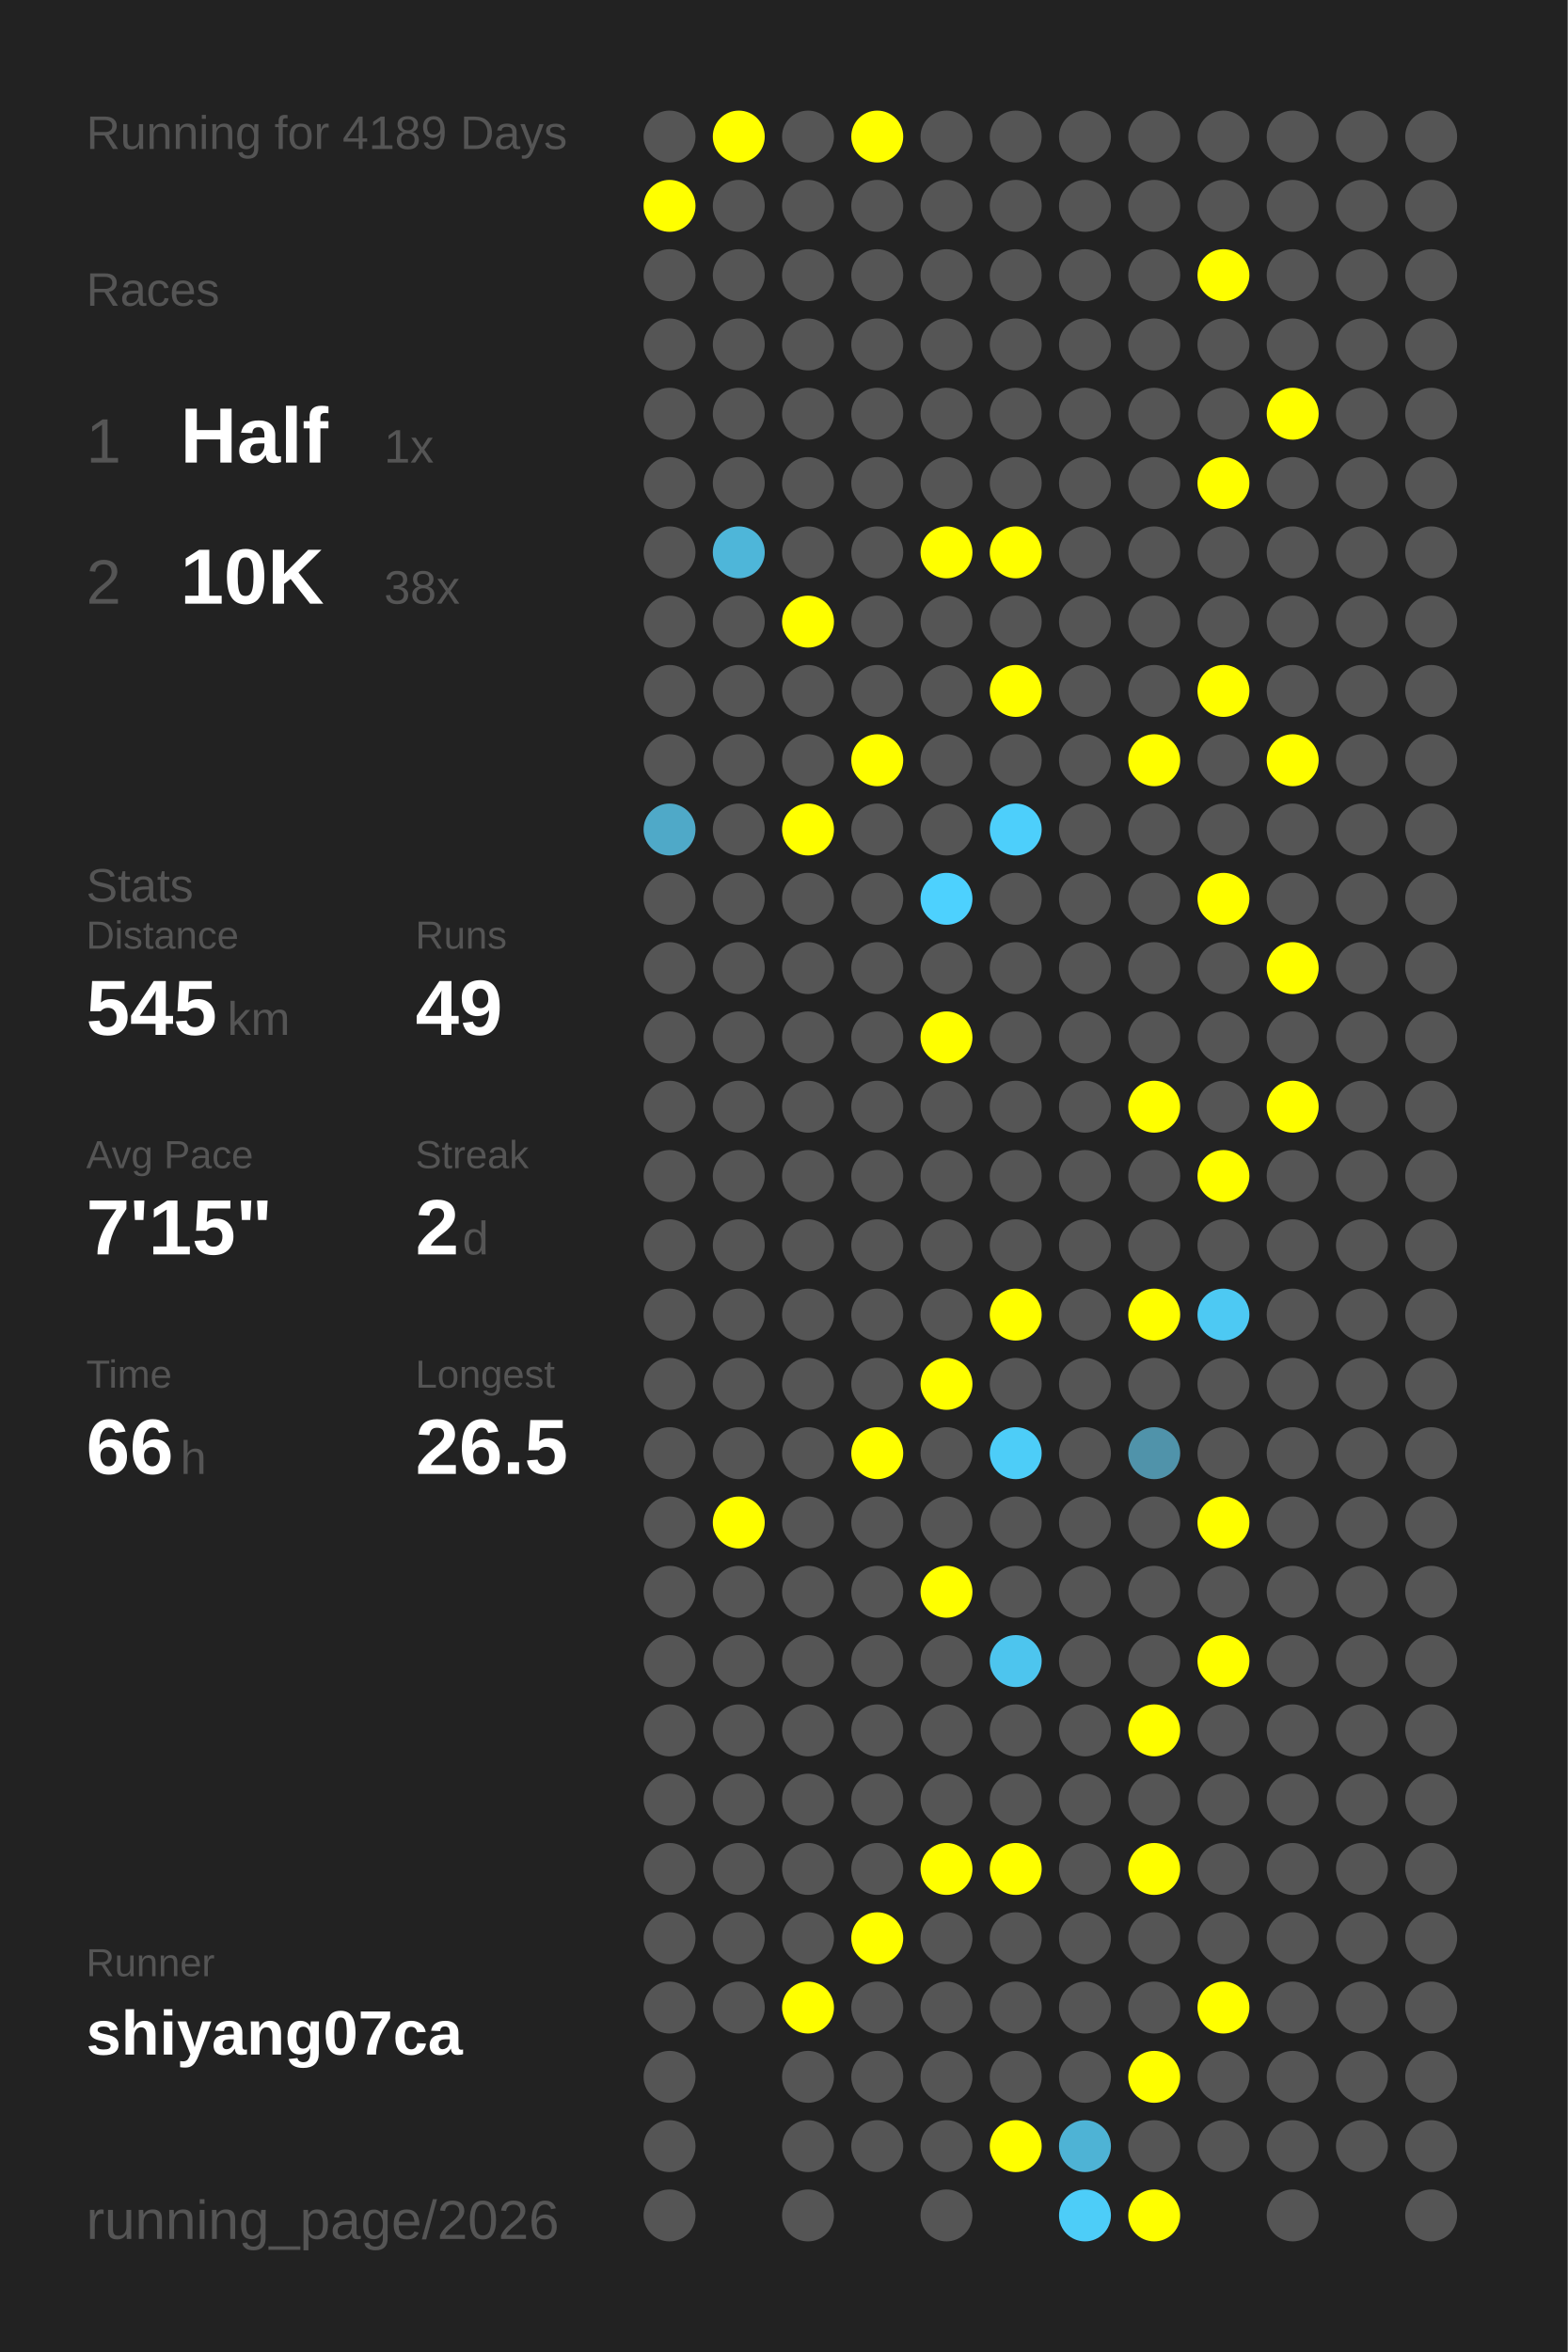
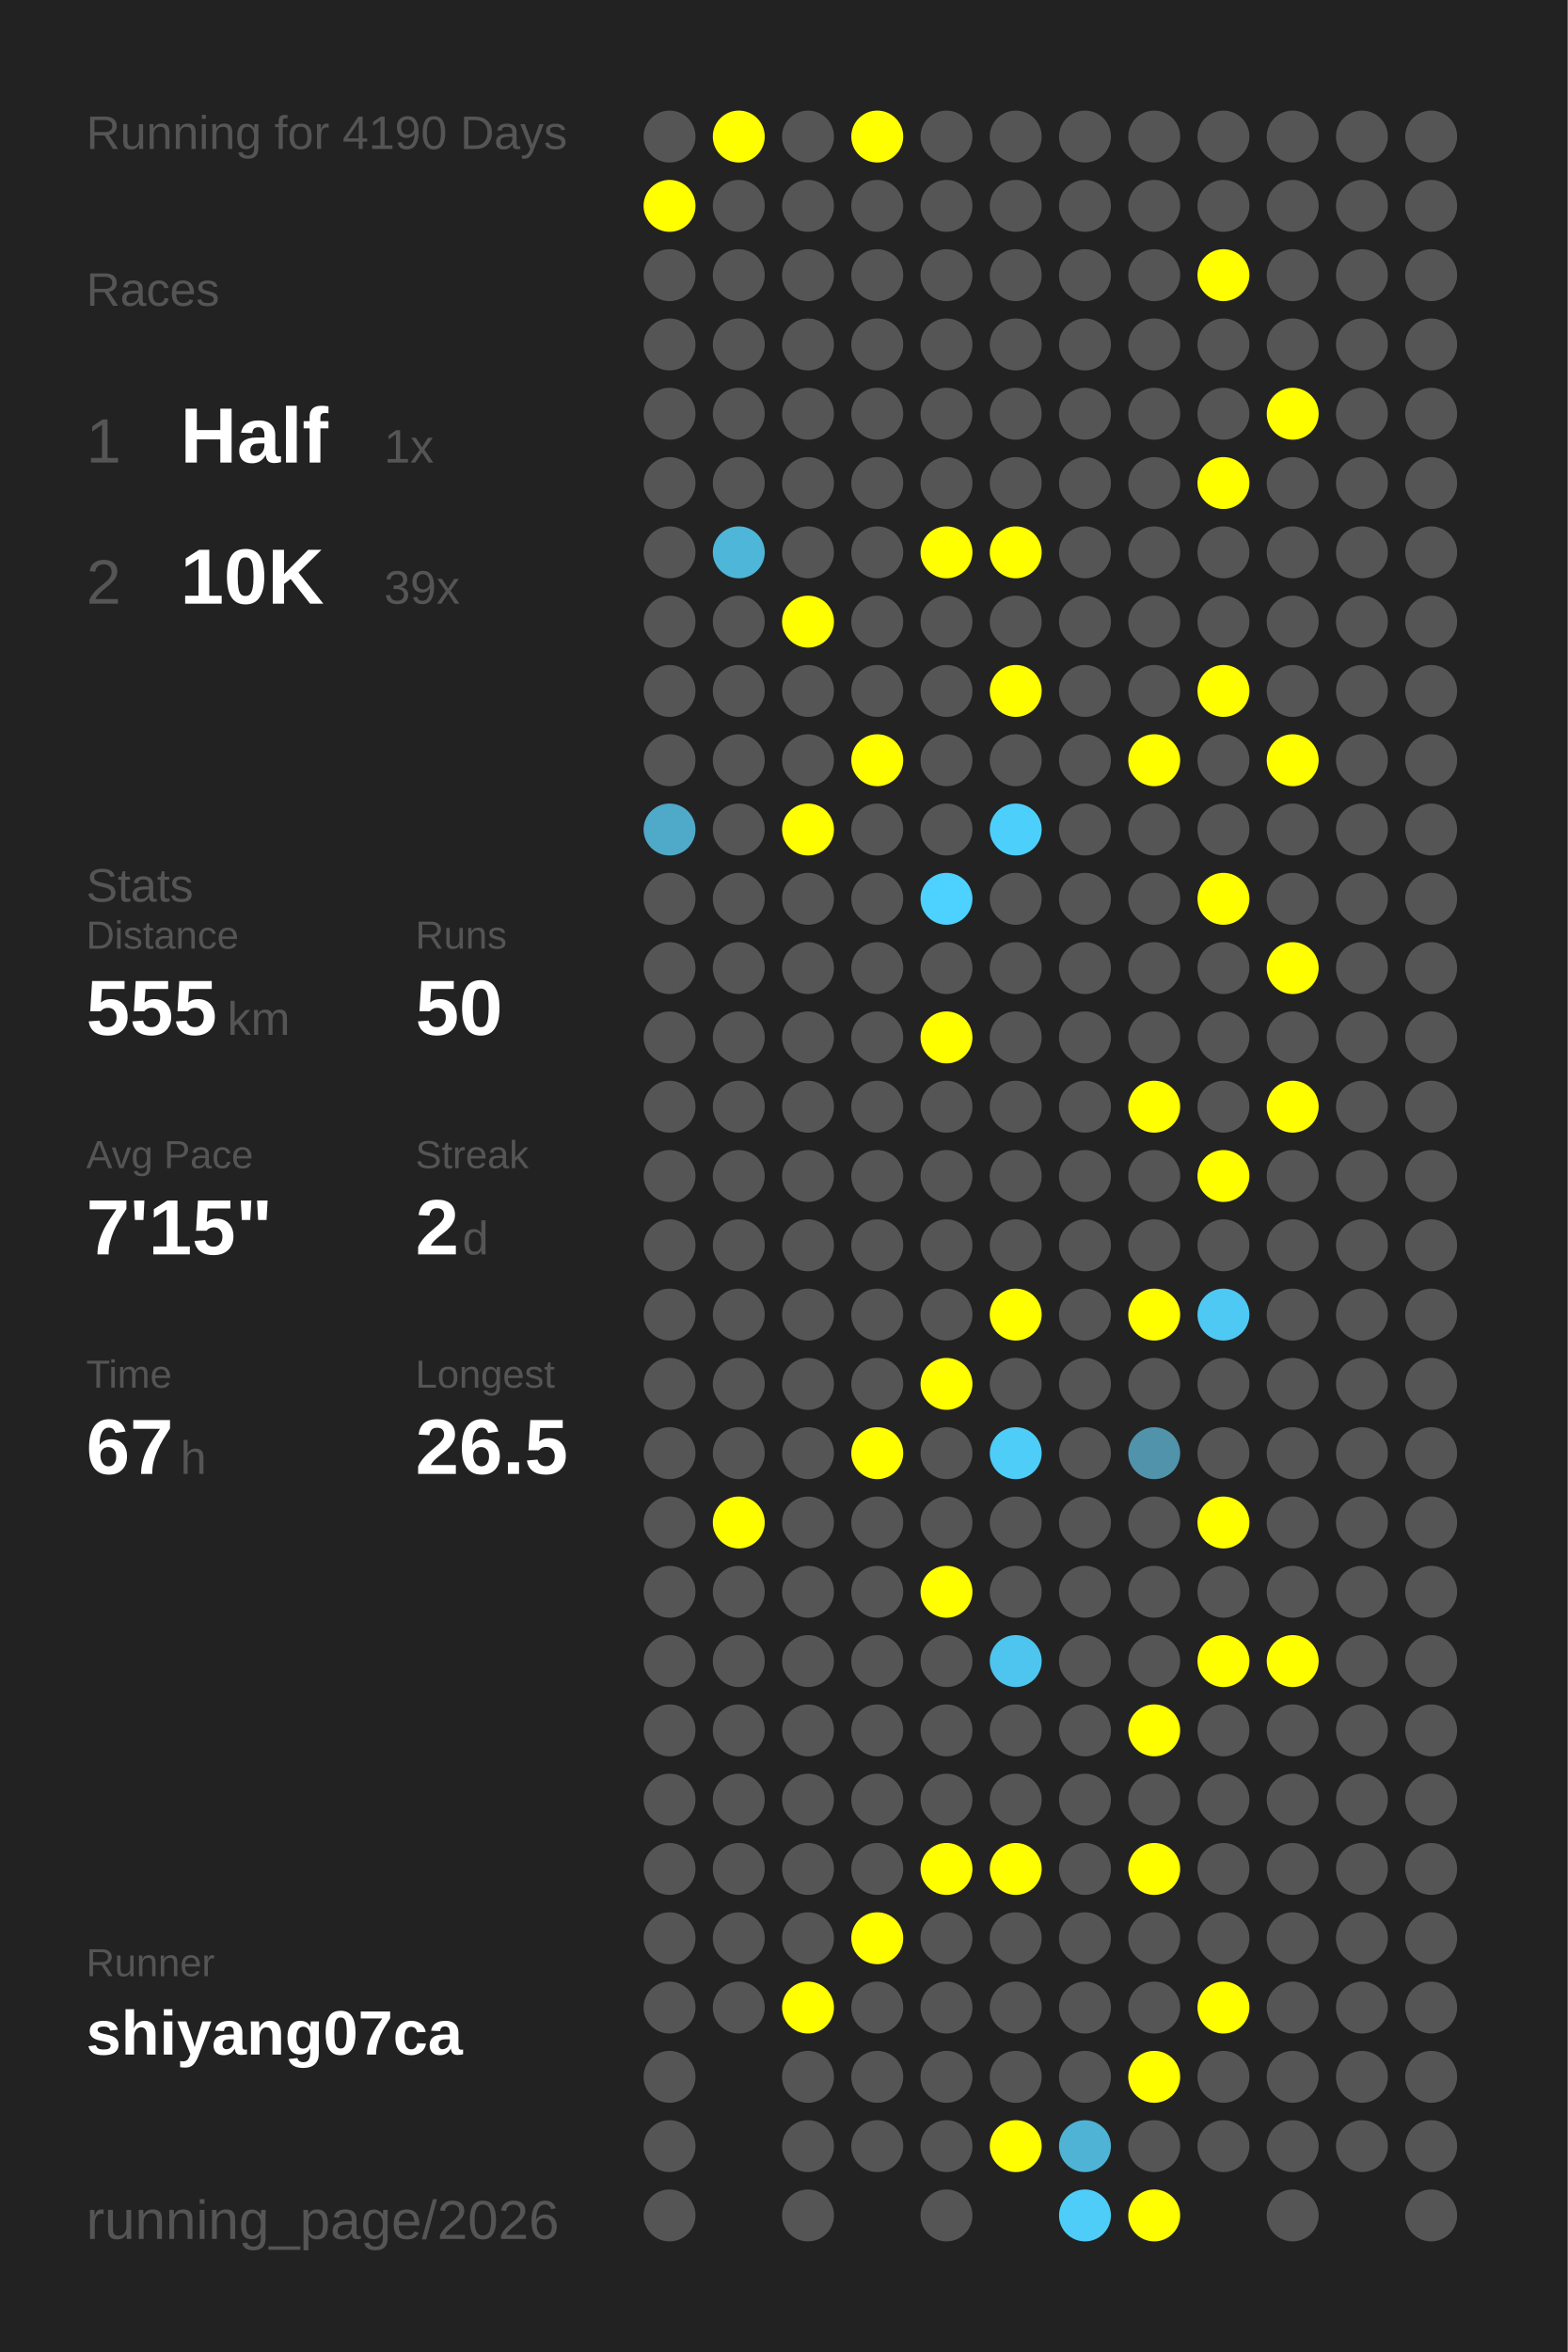
<svg xmlns="http://www.w3.org/2000/svg" baseProfile="full" height="300mm" version="1.1" viewBox="0,0,200,300" width="200mm">
  <defs />
  <rect fill="#222222" height="300" width="200" x="0" y="0" />
-   <text fill="#555555" style="font-size:6px; font-family:Arial;" x="11" y="19">Running for 4189 Days</text>
+   <text fill="#555555" style="font-size:6px; font-family:Arial;" x="11" y="19">Running for 4190 Days</text>
  <text fill="#555555" style="font-size:6px; font-family:Arial;" x="11" y="39">Races</text>
  <text fill="#555555" style="font-size:8px; font-family:Arial;" x="11" y="59">1</text>
  <text fill="#FFFFFF" style="font-size:10px; font-family:Arial; font-weight:bold;" x="23" y="59">Half</text>
  <text fill="#555555" style="font-size:6px; font-family:Arial;" x="49" y="59">1x</text>
  <text fill="#555555" style="font-size:8px; font-family:Arial;" x="11" y="77">2</text>
  <text fill="#FFFFFF" style="font-size:10px; font-family:Arial; font-weight:bold;" x="23" y="77">10K</text>
-   <text fill="#555555" style="font-size:6px; font-family:Arial;" x="49" y="77">38x</text>
+   <text fill="#555555" style="font-size:6px; font-family:Arial;" x="49" y="77">39x</text>
  <text fill="#555555" style="font-size:6px; font-family:Arial;" x="11" y="115">Stats</text>
  <text fill="#555555" style="font-size:5px; font-family:Arial;" x="11" y="121">Distance</text>
-   <text fill="#FFFFFF" style="font-size:10px; font-family:Arial; font-weight:bold;" x="11" y="132">545</text>
+   <text fill="#FFFFFF" style="font-size:10px; font-family:Arial; font-weight:bold;" x="11" y="132">555</text>
  <text fill="#555555" style="font-size:6px; font-family:Arial;" x="29" y="132">km</text>
  <text fill="#555555" style="font-size:5px; font-family:Arial;" x="53" y="121">Runs</text>
-   <text fill="#FFFFFF" style="font-size:10px; font-family:Arial; font-weight:bold;" x="53" y="132">49</text>
+   <text fill="#FFFFFF" style="font-size:10px; font-family:Arial; font-weight:bold;" x="53" y="132">50</text>
  <text fill="#555555" style="font-size:5px; font-family:Arial;" x="11" y="149">Avg Pace</text>
  <text fill="#FFFFFF" style="font-size:10px; font-family:Arial; font-weight:bold;" x="11" y="160">7'15"</text>
  <text fill="#555555" style="font-size:5px; font-family:Arial;" x="53" y="149">Streak</text>
  <text fill="#FFFFFF" style="font-size:10px; font-family:Arial; font-weight:bold;" x="53" y="160">2</text>
  <text fill="#555555" style="font-size:6px; font-family:Arial;" x="59" y="160">d</text>
  <text fill="#555555" style="font-size:5px; font-family:Arial;" x="11" y="177">Time</text>
-   <text fill="#FFFFFF" style="font-size:10px; font-family:Arial; font-weight:bold;" x="11" y="188">66</text>
+   <text fill="#FFFFFF" style="font-size:10px; font-family:Arial; font-weight:bold;" x="11" y="188">67</text>
  <text fill="#555555" style="font-size:6px; font-family:Arial;" x="23" y="188">h</text>
  <text fill="#555555" style="font-size:5px; font-family:Arial;" x="53" y="177">Longest</text>
  <text fill="#FFFFFF" style="font-size:10px; font-family:Arial; font-weight:bold;" x="53" y="188">26.5</text>
  <text fill="#555555" style="font-size:5px; font-family:Arial;" x="11" y="252.065">Runner</text>
  <text fill="#FFFFFF" style="font-size:8px; font-family:Arial; font-weight:bold;" x="11" y="262.065">shiyang07ca</text>
  <text fill="#555555" style="font-size:7px; font-family:Arial;" x="11" y="285.581">running_page/2026</text>
  <circle cx="85.417" cy="17.419" fill="#555555" r="3.312" />
  <circle cx="85.417" cy="26.258" fill="#FFFF00" r="3.312" />
  <circle cx="85.417" cy="35.097" fill="#555555" r="3.312" />
  <circle cx="85.417" cy="43.935" fill="#555555" r="3.312" />
  <circle cx="85.417" cy="52.774" fill="#555555" r="3.312" />
  <circle cx="85.417" cy="61.613" fill="#555555" r="3.312" />
  <circle cx="85.417" cy="70.452" fill="#555555" r="3.312" />
  <circle cx="85.417" cy="79.29" fill="#555555" r="3.312" />
  <circle cx="85.417" cy="88.129" fill="#555555" r="3.312" />
  <circle cx="85.417" cy="96.968" fill="#555555" r="3.312" />
  <circle cx="85.417" cy="105.806" fill="#4fa9c8" r="3.312" />
  <circle cx="85.417" cy="114.645" fill="#555555" r="3.312" />
  <circle cx="85.417" cy="123.484" fill="#555555" r="3.312" />
  <circle cx="85.417" cy="132.323" fill="#555555" r="3.312" />
  <circle cx="85.417" cy="141.161" fill="#555555" r="3.312" />
  <circle cx="85.417" cy="150" fill="#555555" r="3.312" />
  <circle cx="85.417" cy="158.839" fill="#555555" r="3.312" />
  <circle cx="85.417" cy="167.677" fill="#555555" r="3.312" />
  <circle cx="85.417" cy="176.516" fill="#555555" r="3.312" />
  <circle cx="85.417" cy="185.355" fill="#555555" r="3.312" />
  <circle cx="85.417" cy="194.194" fill="#555555" r="3.312" />
  <circle cx="85.417" cy="203.032" fill="#555555" r="3.312" />
  <circle cx="85.417" cy="211.871" fill="#555555" r="3.312" />
  <circle cx="85.417" cy="220.71" fill="#555555" r="3.312" />
  <circle cx="85.417" cy="229.548" fill="#555555" r="3.312" />
  <circle cx="85.417" cy="238.387" fill="#555555" r="3.312" />
  <circle cx="85.417" cy="247.226" fill="#555555" r="3.312" />
  <circle cx="85.417" cy="256.065" fill="#555555" r="3.312" />
  <circle cx="85.417" cy="264.903" fill="#555555" r="3.312" />
  <circle cx="85.417" cy="273.742" fill="#555555" r="3.312" />
  <circle cx="85.417" cy="282.581" fill="#555555" r="3.312" />
  <circle cx="94.25" cy="17.419" fill="#FFFF00" r="3.312" />
  <circle cx="94.25" cy="26.258" fill="#555555" r="3.312" />
  <circle cx="94.25" cy="35.097" fill="#555555" r="3.312" />
  <circle cx="94.25" cy="43.935" fill="#555555" r="3.312" />
  <circle cx="94.25" cy="52.774" fill="#555555" r="3.312" />
  <circle cx="94.25" cy="61.613" fill="#555555" r="3.312" />
  <circle cx="94.25" cy="70.452" fill="#4eb6d9" r="3.312" />
  <circle cx="94.25" cy="79.29" fill="#555555" r="3.312" />
  <circle cx="94.25" cy="88.129" fill="#555555" r="3.312" />
  <circle cx="94.25" cy="96.968" fill="#555555" r="3.312" />
  <circle cx="94.25" cy="105.806" fill="#555555" r="3.312" />
  <circle cx="94.25" cy="114.645" fill="#555555" r="3.312" />
  <circle cx="94.25" cy="123.484" fill="#555555" r="3.312" />
  <circle cx="94.25" cy="132.323" fill="#555555" r="3.312" />
  <circle cx="94.25" cy="141.161" fill="#555555" r="3.312" />
  <circle cx="94.25" cy="150" fill="#555555" r="3.312" />
  <circle cx="94.25" cy="158.839" fill="#555555" r="3.312" />
  <circle cx="94.25" cy="167.677" fill="#555555" r="3.312" />
  <circle cx="94.25" cy="176.516" fill="#555555" r="3.312" />
  <circle cx="94.25" cy="185.355" fill="#555555" r="3.312" />
  <circle cx="94.25" cy="194.194" fill="#FFFF00" r="3.312" />
  <circle cx="94.25" cy="203.032" fill="#555555" r="3.312" />
  <circle cx="94.25" cy="211.871" fill="#555555" r="3.312" />
  <circle cx="94.25" cy="220.71" fill="#555555" r="3.312" />
  <circle cx="94.25" cy="229.548" fill="#555555" r="3.312" />
  <circle cx="94.25" cy="238.387" fill="#555555" r="3.312" />
  <circle cx="94.25" cy="247.226" fill="#555555" r="3.312" />
  <circle cx="94.25" cy="256.065" fill="#555555" r="3.312" />
  <circle cx="103.083" cy="17.419" fill="#555555" r="3.312" />
  <circle cx="103.083" cy="26.258" fill="#555555" r="3.312" />
  <circle cx="103.083" cy="35.097" fill="#555555" r="3.312" />
  <circle cx="103.083" cy="43.935" fill="#555555" r="3.312" />
  <circle cx="103.083" cy="52.774" fill="#555555" r="3.312" />
  <circle cx="103.083" cy="61.613" fill="#555555" r="3.312" />
  <circle cx="103.083" cy="70.452" fill="#555555" r="3.312" />
  <circle cx="103.083" cy="79.29" fill="#FFFF00" r="3.312" />
  <circle cx="103.083" cy="88.129" fill="#555555" r="3.312" />
  <circle cx="103.083" cy="96.968" fill="#555555" r="3.312" />
  <circle cx="103.083" cy="105.806" fill="#FFFF00" r="3.312" />
  <circle cx="103.083" cy="114.645" fill="#555555" r="3.312" />
  <circle cx="103.083" cy="123.484" fill="#555555" r="3.312" />
  <circle cx="103.083" cy="132.323" fill="#555555" r="3.312" />
  <circle cx="103.083" cy="141.161" fill="#555555" r="3.312" />
  <circle cx="103.083" cy="150" fill="#555555" r="3.312" />
  <circle cx="103.083" cy="158.839" fill="#555555" r="3.312" />
  <circle cx="103.083" cy="167.677" fill="#555555" r="3.312" />
  <circle cx="103.083" cy="176.516" fill="#555555" r="3.312" />
  <circle cx="103.083" cy="185.355" fill="#555555" r="3.312" />
  <circle cx="103.083" cy="194.194" fill="#555555" r="3.312" />
  <circle cx="103.083" cy="203.032" fill="#555555" r="3.312" />
  <circle cx="103.083" cy="211.871" fill="#555555" r="3.312" />
  <circle cx="103.083" cy="220.71" fill="#555555" r="3.312" />
  <circle cx="103.083" cy="229.548" fill="#555555" r="3.312" />
  <circle cx="103.083" cy="238.387" fill="#555555" r="3.312" />
  <circle cx="103.083" cy="247.226" fill="#555555" r="3.312" />
  <circle cx="103.083" cy="256.065" fill="#FFFF00" r="3.312" />
  <circle cx="103.083" cy="264.903" fill="#555555" r="3.312" />
  <circle cx="103.083" cy="273.742" fill="#555555" r="3.312" />
  <circle cx="103.083" cy="282.581" fill="#555555" r="3.312" />
  <circle cx="111.917" cy="17.419" fill="#FFFF00" r="3.312" />
  <circle cx="111.917" cy="26.258" fill="#555555" r="3.312" />
  <circle cx="111.917" cy="35.097" fill="#555555" r="3.312" />
  <circle cx="111.917" cy="43.935" fill="#555555" r="3.312" />
  <circle cx="111.917" cy="52.774" fill="#555555" r="3.312" />
  <circle cx="111.917" cy="61.613" fill="#555555" r="3.312" />
  <circle cx="111.917" cy="70.452" fill="#555555" r="3.312" />
  <circle cx="111.917" cy="79.29" fill="#555555" r="3.312" />
  <circle cx="111.917" cy="88.129" fill="#555555" r="3.312" />
  <circle cx="111.917" cy="96.968" fill="#FFFF00" r="3.312" />
  <circle cx="111.917" cy="105.806" fill="#555555" r="3.312" />
  <circle cx="111.917" cy="114.645" fill="#555555" r="3.312" />
  <circle cx="111.917" cy="123.484" fill="#555555" r="3.312" />
  <circle cx="111.917" cy="132.323" fill="#555555" r="3.312" />
  <circle cx="111.917" cy="141.161" fill="#555555" r="3.312" />
  <circle cx="111.917" cy="150" fill="#555555" r="3.312" />
  <circle cx="111.917" cy="158.839" fill="#555555" r="3.312" />
  <circle cx="111.917" cy="167.677" fill="#555555" r="3.312" />
  <circle cx="111.917" cy="176.516" fill="#555555" r="3.312" />
  <circle cx="111.917" cy="185.355" fill="#FFFF00" r="3.312" />
  <circle cx="111.917" cy="194.194" fill="#555555" r="3.312" />
  <circle cx="111.917" cy="203.032" fill="#555555" r="3.312" />
  <circle cx="111.917" cy="211.871" fill="#555555" r="3.312" />
  <circle cx="111.917" cy="220.71" fill="#555555" r="3.312" />
  <circle cx="111.917" cy="229.548" fill="#555555" r="3.312" />
  <circle cx="111.917" cy="238.387" fill="#555555" r="3.312" />
  <circle cx="111.917" cy="247.226" fill="#FFFF00" r="3.312" />
  <circle cx="111.917" cy="256.065" fill="#555555" r="3.312" />
  <circle cx="111.917" cy="264.903" fill="#555555" r="3.312" />
  <circle cx="111.917" cy="273.742" fill="#555555" r="3.312" />
  <circle cx="120.75" cy="17.419" fill="#555555" r="3.312" />
  <circle cx="120.75" cy="26.258" fill="#555555" r="3.312" />
  <circle cx="120.75" cy="35.097" fill="#555555" r="3.312" />
  <circle cx="120.75" cy="43.935" fill="#555555" r="3.312" />
  <circle cx="120.75" cy="52.774" fill="#555555" r="3.312" />
  <circle cx="120.75" cy="61.613" fill="#555555" r="3.312" />
  <circle cx="120.75" cy="70.452" fill="#FFFF00" r="3.312" />
  <circle cx="120.75" cy="79.29" fill="#555555" r="3.312" />
  <circle cx="120.75" cy="88.129" fill="#555555" r="3.312" />
  <circle cx="120.75" cy="96.968" fill="#555555" r="3.312" />
  <circle cx="120.75" cy="105.806" fill="#555555" r="3.312" />
  <circle cx="120.75" cy="114.645" fill="#4dd1fe" r="3.312" />
  <circle cx="120.75" cy="123.484" fill="#555555" r="3.312" />
  <circle cx="120.75" cy="132.323" fill="#FFFF00" r="3.312" />
  <circle cx="120.75" cy="141.161" fill="#555555" r="3.312" />
  <circle cx="120.75" cy="150" fill="#555555" r="3.312" />
  <circle cx="120.75" cy="158.839" fill="#555555" r="3.312" />
  <circle cx="120.75" cy="167.677" fill="#555555" r="3.312" />
  <circle cx="120.75" cy="176.516" fill="#FFFF00" r="3.312" />
  <circle cx="120.75" cy="185.355" fill="#555555" r="3.312" />
  <circle cx="120.75" cy="194.194" fill="#555555" r="3.312" />
  <circle cx="120.75" cy="203.032" fill="#FFFF00" r="3.312" />
  <circle cx="120.75" cy="211.871" fill="#555555" r="3.312" />
  <circle cx="120.75" cy="220.71" fill="#555555" r="3.312" />
  <circle cx="120.75" cy="229.548" fill="#555555" r="3.312" />
  <circle cx="120.75" cy="238.387" fill="#FFFF00" r="3.312" />
  <circle cx="120.75" cy="247.226" fill="#555555" r="3.312" />
  <circle cx="120.75" cy="256.065" fill="#555555" r="3.312" />
  <circle cx="120.75" cy="264.903" fill="#555555" r="3.312" />
  <circle cx="120.75" cy="273.742" fill="#555555" r="3.312" />
  <circle cx="120.75" cy="282.581" fill="#555555" r="3.312" />
  <circle cx="129.583" cy="17.419" fill="#555555" r="3.312" />
  <circle cx="129.583" cy="26.258" fill="#555555" r="3.312" />
  <circle cx="129.583" cy="35.097" fill="#555555" r="3.312" />
  <circle cx="129.583" cy="43.935" fill="#555555" r="3.312" />
  <circle cx="129.583" cy="52.774" fill="#555555" r="3.312" />
  <circle cx="129.583" cy="61.613" fill="#555555" r="3.312" />
  <circle cx="129.583" cy="70.452" fill="#FFFF00" r="3.312" />
  <circle cx="129.583" cy="79.29" fill="#555555" r="3.312" />
  <circle cx="129.583" cy="88.129" fill="#FFFF00" r="3.312" />
  <circle cx="129.583" cy="96.968" fill="#555555" r="3.312" />
  <circle cx="129.583" cy="105.806" fill="#4dcffb" r="3.312" />
  <circle cx="129.583" cy="114.645" fill="#555555" r="3.312" />
  <circle cx="129.583" cy="123.484" fill="#555555" r="3.312" />
  <circle cx="129.583" cy="132.323" fill="#555555" r="3.312" />
  <circle cx="129.583" cy="141.161" fill="#555555" r="3.312" />
  <circle cx="129.583" cy="150" fill="#555555" r="3.312" />
  <circle cx="129.583" cy="158.839" fill="#555555" r="3.312" />
  <circle cx="129.583" cy="167.677" fill="#FFFF00" r="3.312" />
  <circle cx="129.583" cy="176.516" fill="#555555" r="3.312" />
  <circle cx="129.583" cy="185.355" fill="#4dcdf8" r="3.312" />
  <circle cx="129.583" cy="194.194" fill="#555555" r="3.312" />
  <circle cx="129.583" cy="203.032" fill="#555555" r="3.312" />
  <circle cx="129.583" cy="211.871" fill="#4dc5ee" r="3.312" />
  <circle cx="129.583" cy="220.71" fill="#555555" r="3.312" />
  <circle cx="129.583" cy="229.548" fill="#555555" r="3.312" />
  <circle cx="129.583" cy="238.387" fill="#FFFF00" r="3.312" />
  <circle cx="129.583" cy="247.226" fill="#555555" r="3.312" />
  <circle cx="129.583" cy="256.065" fill="#555555" r="3.312" />
  <circle cx="129.583" cy="264.903" fill="#555555" r="3.312" />
  <circle cx="129.583" cy="273.742" fill="#FFFF00" r="3.312" />
  <circle cx="138.417" cy="17.419" fill="#555555" r="3.312" />
  <circle cx="138.417" cy="26.258" fill="#555555" r="3.312" />
  <circle cx="138.417" cy="35.097" fill="#555555" r="3.312" />
  <circle cx="138.417" cy="43.935" fill="#555555" r="3.312" />
  <circle cx="138.417" cy="52.774" fill="#555555" r="3.312" />
  <circle cx="138.417" cy="61.613" fill="#555555" r="3.312" />
  <circle cx="138.417" cy="70.452" fill="#555555" r="3.312" />
  <circle cx="138.417" cy="79.29" fill="#555555" r="3.312" />
  <circle cx="138.417" cy="88.129" fill="#555555" r="3.312" />
  <circle cx="138.417" cy="96.968" fill="#555555" r="3.312" />
  <circle cx="138.417" cy="105.806" fill="#555555" r="3.312" />
  <circle cx="138.417" cy="114.645" fill="#555555" r="3.312" />
  <circle cx="138.417" cy="123.484" fill="#555555" r="3.312" />
  <circle cx="138.417" cy="132.323" fill="#555555" r="3.312" />
  <circle cx="138.417" cy="141.161" fill="#555555" r="3.312" />
  <circle cx="138.417" cy="150" fill="#555555" r="3.312" />
  <circle cx="138.417" cy="158.839" fill="#555555" r="3.312" />
  <circle cx="138.417" cy="167.677" fill="#555555" r="3.312" />
  <circle cx="138.417" cy="176.516" fill="#555555" r="3.312" />
  <circle cx="138.417" cy="185.355" fill="#555555" r="3.312" />
  <circle cx="138.417" cy="194.194" fill="#555555" r="3.312" />
  <circle cx="138.417" cy="203.032" fill="#555555" r="3.312" />
  <circle cx="138.417" cy="211.871" fill="#555555" r="3.312" />
  <circle cx="138.417" cy="220.71" fill="#555555" r="3.312" />
  <circle cx="138.417" cy="229.548" fill="#555555" r="3.312" />
  <circle cx="138.417" cy="238.387" fill="#555555" r="3.312" />
  <circle cx="138.417" cy="247.226" fill="#555555" r="3.312" />
  <circle cx="138.417" cy="256.065" fill="#555555" r="3.312" />
  <circle cx="138.417" cy="264.903" fill="#555555" r="3.312" />
  <circle cx="138.417" cy="273.742" fill="#4eb3d5" r="3.312" />
  <circle cx="138.417" cy="282.581" fill="#4dcdf8" r="3.312" />
  <circle cx="147.25" cy="17.419" fill="#555555" r="3.312" />
  <circle cx="147.25" cy="26.258" fill="#555555" r="3.312" />
  <circle cx="147.25" cy="35.097" fill="#555555" r="3.312" />
  <circle cx="147.25" cy="43.935" fill="#555555" r="3.312" />
  <circle cx="147.25" cy="52.774" fill="#555555" r="3.312" />
  <circle cx="147.25" cy="61.613" fill="#555555" r="3.312" />
  <circle cx="147.25" cy="70.452" fill="#555555" r="3.312" />
  <circle cx="147.25" cy="79.29" fill="#555555" r="3.312" />
  <circle cx="147.25" cy="88.129" fill="#555555" r="3.312" />
  <circle cx="147.25" cy="96.968" fill="#FFFF00" r="3.312" />
  <circle cx="147.25" cy="105.806" fill="#555555" r="3.312" />
  <circle cx="147.25" cy="114.645" fill="#555555" r="3.312" />
  <circle cx="147.25" cy="123.484" fill="#555555" r="3.312" />
  <circle cx="147.25" cy="132.323" fill="#555555" r="3.312" />
  <circle cx="147.25" cy="141.161" fill="#FFFF00" r="3.312" />
  <circle cx="147.25" cy="150" fill="#555555" r="3.312" />
  <circle cx="147.25" cy="158.839" fill="#555555" r="3.312" />
  <circle cx="147.25" cy="167.677" fill="#FFFF00" r="3.312" />
  <circle cx="147.25" cy="176.516" fill="#555555" r="3.312" />
  <circle cx="147.25" cy="185.355" fill="#5093aa" r="3.312" />
  <circle cx="147.25" cy="194.194" fill="#555555" r="3.312" />
  <circle cx="147.25" cy="203.032" fill="#555555" r="3.312" />
  <circle cx="147.25" cy="211.871" fill="#555555" r="3.312" />
  <circle cx="147.25" cy="220.71" fill="#FFFF00" r="3.312" />
  <circle cx="147.25" cy="229.548" fill="#555555" r="3.312" />
  <circle cx="147.25" cy="238.387" fill="#FFFF00" r="3.312" />
  <circle cx="147.25" cy="247.226" fill="#555555" r="3.312" />
  <circle cx="147.25" cy="256.065" fill="#555555" r="3.312" />
  <circle cx="147.25" cy="264.903" fill="#FFFF00" r="3.312" />
  <circle cx="147.25" cy="273.742" fill="#555555" r="3.312" />
  <circle cx="147.25" cy="282.581" fill="#FFFF00" r="3.312" />
  <circle cx="156.083" cy="17.419" fill="#555555" r="3.312" />
  <circle cx="156.083" cy="26.258" fill="#555555" r="3.312" />
  <circle cx="156.083" cy="35.097" fill="#FFFF00" r="3.312" />
  <circle cx="156.083" cy="43.935" fill="#555555" r="3.312" />
  <circle cx="156.083" cy="52.774" fill="#555555" r="3.312" />
  <circle cx="156.083" cy="61.613" fill="#FFFF00" r="3.312" />
  <circle cx="156.083" cy="70.452" fill="#555555" r="3.312" />
  <circle cx="156.083" cy="79.29" fill="#555555" r="3.312" />
  <circle cx="156.083" cy="88.129" fill="#FFFF00" r="3.312" />
  <circle cx="156.083" cy="96.968" fill="#555555" r="3.312" />
  <circle cx="156.083" cy="105.806" fill="#555555" r="3.312" />
  <circle cx="156.083" cy="114.645" fill="#FFFF00" r="3.312" />
  <circle cx="156.083" cy="123.484" fill="#555555" r="3.312" />
  <circle cx="156.083" cy="132.323" fill="#555555" r="3.312" />
  <circle cx="156.083" cy="141.161" fill="#555555" r="3.312" />
  <circle cx="156.083" cy="150" fill="#FFFF00" r="3.312" />
  <circle cx="156.083" cy="158.839" fill="#555555" r="3.312" />
  <circle cx="156.083" cy="167.677" fill="#4dc9f3" r="3.312" />
  <circle cx="156.083" cy="176.516" fill="#555555" r="3.312" />
  <circle cx="156.083" cy="185.355" fill="#555555" r="3.312" />
  <circle cx="156.083" cy="194.194" fill="#FFFF00" r="3.312" />
  <circle cx="156.083" cy="203.032" fill="#555555" r="3.312" />
  <circle cx="156.083" cy="211.871" fill="#FFFF00" r="3.312" />
  <circle cx="156.083" cy="220.71" fill="#555555" r="3.312" />
  <circle cx="156.083" cy="229.548" fill="#555555" r="3.312" />
  <circle cx="156.083" cy="238.387" fill="#555555" r="3.312" />
  <circle cx="156.083" cy="247.226" fill="#555555" r="3.312" />
  <circle cx="156.083" cy="256.065" fill="#FFFF00" r="3.312" />
  <circle cx="156.083" cy="264.903" fill="#555555" r="3.312" />
  <circle cx="156.083" cy="273.742" fill="#555555" r="3.312" />
  <circle cx="164.917" cy="17.419" fill="#555555" r="3.312" />
  <circle cx="164.917" cy="26.258" fill="#555555" r="3.312" />
  <circle cx="164.917" cy="35.097" fill="#555555" r="3.312" />
  <circle cx="164.917" cy="43.935" fill="#555555" r="3.312" />
  <circle cx="164.917" cy="52.774" fill="#FFFF00" r="3.312" />
  <circle cx="164.917" cy="61.613" fill="#555555" r="3.312" />
  <circle cx="164.917" cy="70.452" fill="#555555" r="3.312" />
  <circle cx="164.917" cy="79.29" fill="#555555" r="3.312" />
  <circle cx="164.917" cy="88.129" fill="#555555" r="3.312" />
  <circle cx="164.917" cy="96.968" fill="#FFFF00" r="3.312" />
  <circle cx="164.917" cy="105.806" fill="#555555" r="3.312" />
  <circle cx="164.917" cy="114.645" fill="#555555" r="3.312" />
  <circle cx="164.917" cy="123.484" fill="#FFFF00" r="3.312" />
  <circle cx="164.917" cy="132.323" fill="#555555" r="3.312" />
  <circle cx="164.917" cy="141.161" fill="#FFFF00" r="3.312" />
  <circle cx="164.917" cy="150" fill="#555555" r="3.312" />
  <circle cx="164.917" cy="158.839" fill="#555555" r="3.312" />
  <circle cx="164.917" cy="167.677" fill="#555555" r="3.312" />
  <circle cx="164.917" cy="176.516" fill="#555555" r="3.312" />
  <circle cx="164.917" cy="185.355" fill="#555555" r="3.312" />
  <circle cx="164.917" cy="194.194" fill="#555555" r="3.312" />
  <circle cx="164.917" cy="203.032" fill="#555555" r="3.312" />
-   <circle cx="164.917" cy="211.871" fill="#555555" r="3.312" />
+   <circle cx="164.917" cy="211.871" fill="#FFFF00" r="3.312" />
  <circle cx="164.917" cy="220.71" fill="#555555" r="3.312" />
  <circle cx="164.917" cy="229.548" fill="#555555" r="3.312" />
  <circle cx="164.917" cy="238.387" fill="#555555" r="3.312" />
  <circle cx="164.917" cy="247.226" fill="#555555" r="3.312" />
  <circle cx="164.917" cy="256.065" fill="#555555" r="3.312" />
  <circle cx="164.917" cy="264.903" fill="#555555" r="3.312" />
  <circle cx="164.917" cy="273.742" fill="#555555" r="3.312" />
  <circle cx="164.917" cy="282.581" fill="#555555" r="3.312" />
  <circle cx="173.75" cy="17.419" fill="#555555" r="3.312" />
  <circle cx="173.75" cy="26.258" fill="#555555" r="3.312" />
  <circle cx="173.75" cy="35.097" fill="#555555" r="3.312" />
  <circle cx="173.75" cy="43.935" fill="#555555" r="3.312" />
  <circle cx="173.75" cy="52.774" fill="#555555" r="3.312" />
  <circle cx="173.75" cy="61.613" fill="#555555" r="3.312" />
  <circle cx="173.75" cy="70.452" fill="#555555" r="3.312" />
  <circle cx="173.75" cy="79.29" fill="#555555" r="3.312" />
  <circle cx="173.75" cy="88.129" fill="#555555" r="3.312" />
  <circle cx="173.75" cy="96.968" fill="#555555" r="3.312" />
  <circle cx="173.75" cy="105.806" fill="#555555" r="3.312" />
  <circle cx="173.75" cy="114.645" fill="#555555" r="3.312" />
  <circle cx="173.75" cy="123.484" fill="#555555" r="3.312" />
  <circle cx="173.75" cy="132.323" fill="#555555" r="3.312" />
  <circle cx="173.75" cy="141.161" fill="#555555" r="3.312" />
  <circle cx="173.75" cy="150" fill="#555555" r="3.312" />
  <circle cx="173.75" cy="158.839" fill="#555555" r="3.312" />
  <circle cx="173.75" cy="167.677" fill="#555555" r="3.312" />
  <circle cx="173.75" cy="176.516" fill="#555555" r="3.312" />
  <circle cx="173.75" cy="185.355" fill="#555555" r="3.312" />
  <circle cx="173.75" cy="194.194" fill="#555555" r="3.312" />
  <circle cx="173.75" cy="203.032" fill="#555555" r="3.312" />
  <circle cx="173.75" cy="211.871" fill="#555555" r="3.312" />
  <circle cx="173.75" cy="220.71" fill="#555555" r="3.312" />
  <circle cx="173.75" cy="229.548" fill="#555555" r="3.312" />
  <circle cx="173.75" cy="238.387" fill="#555555" r="3.312" />
  <circle cx="173.75" cy="247.226" fill="#555555" r="3.312" />
  <circle cx="173.75" cy="256.065" fill="#555555" r="3.312" />
  <circle cx="173.75" cy="264.903" fill="#555555" r="3.312" />
  <circle cx="173.75" cy="273.742" fill="#555555" r="3.312" />
  <circle cx="182.583" cy="17.419" fill="#555555" r="3.312" />
  <circle cx="182.583" cy="26.258" fill="#555555" r="3.312" />
  <circle cx="182.583" cy="35.097" fill="#555555" r="3.312" />
  <circle cx="182.583" cy="43.935" fill="#555555" r="3.312" />
  <circle cx="182.583" cy="52.774" fill="#555555" r="3.312" />
  <circle cx="182.583" cy="61.613" fill="#555555" r="3.312" />
  <circle cx="182.583" cy="70.452" fill="#555555" r="3.312" />
  <circle cx="182.583" cy="79.29" fill="#555555" r="3.312" />
  <circle cx="182.583" cy="88.129" fill="#555555" r="3.312" />
  <circle cx="182.583" cy="96.968" fill="#555555" r="3.312" />
  <circle cx="182.583" cy="105.806" fill="#555555" r="3.312" />
  <circle cx="182.583" cy="114.645" fill="#555555" r="3.312" />
  <circle cx="182.583" cy="123.484" fill="#555555" r="3.312" />
  <circle cx="182.583" cy="132.323" fill="#555555" r="3.312" />
  <circle cx="182.583" cy="141.161" fill="#555555" r="3.312" />
  <circle cx="182.583" cy="150" fill="#555555" r="3.312" />
  <circle cx="182.583" cy="158.839" fill="#555555" r="3.312" />
  <circle cx="182.583" cy="167.677" fill="#555555" r="3.312" />
  <circle cx="182.583" cy="176.516" fill="#555555" r="3.312" />
  <circle cx="182.583" cy="185.355" fill="#555555" r="3.312" />
  <circle cx="182.583" cy="194.194" fill="#555555" r="3.312" />
  <circle cx="182.583" cy="203.032" fill="#555555" r="3.312" />
  <circle cx="182.583" cy="211.871" fill="#555555" r="3.312" />
  <circle cx="182.583" cy="220.71" fill="#555555" r="3.312" />
  <circle cx="182.583" cy="229.548" fill="#555555" r="3.312" />
  <circle cx="182.583" cy="238.387" fill="#555555" r="3.312" />
  <circle cx="182.583" cy="247.226" fill="#555555" r="3.312" />
  <circle cx="182.583" cy="256.065" fill="#555555" r="3.312" />
  <circle cx="182.583" cy="264.903" fill="#555555" r="3.312" />
  <circle cx="182.583" cy="273.742" fill="#555555" r="3.312" />
  <circle cx="182.583" cy="282.581" fill="#555555" r="3.312" />
</svg>
